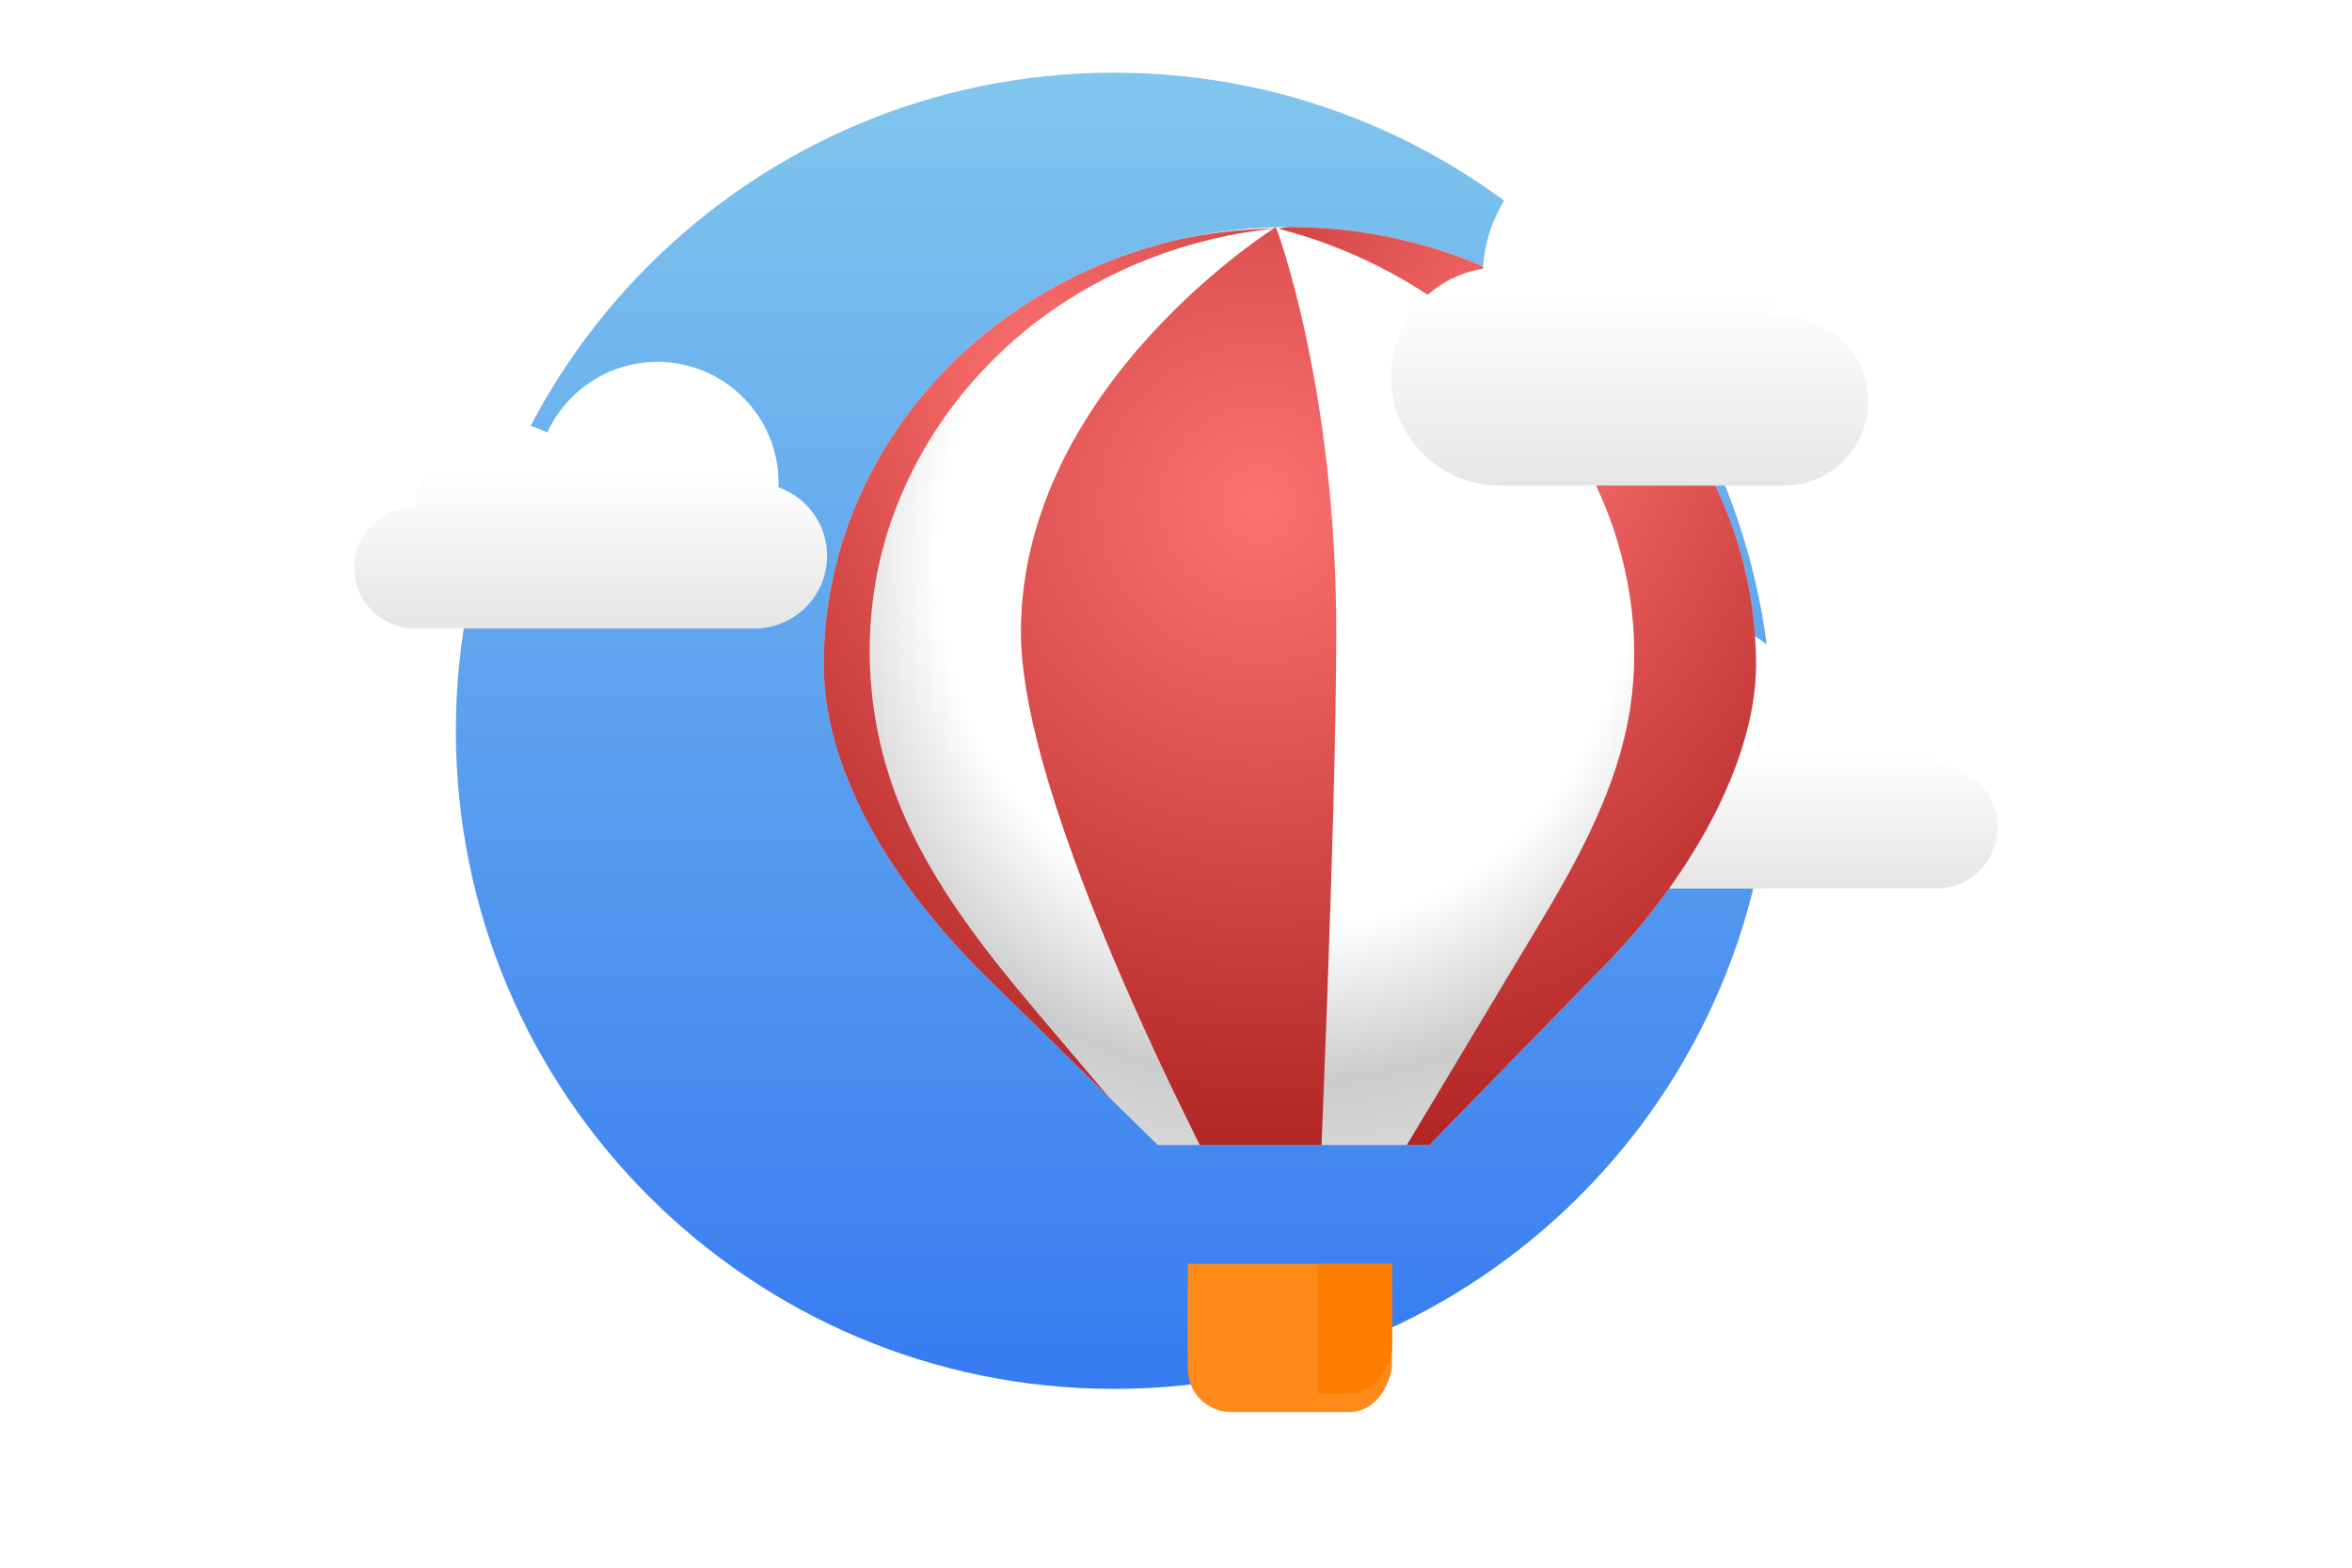
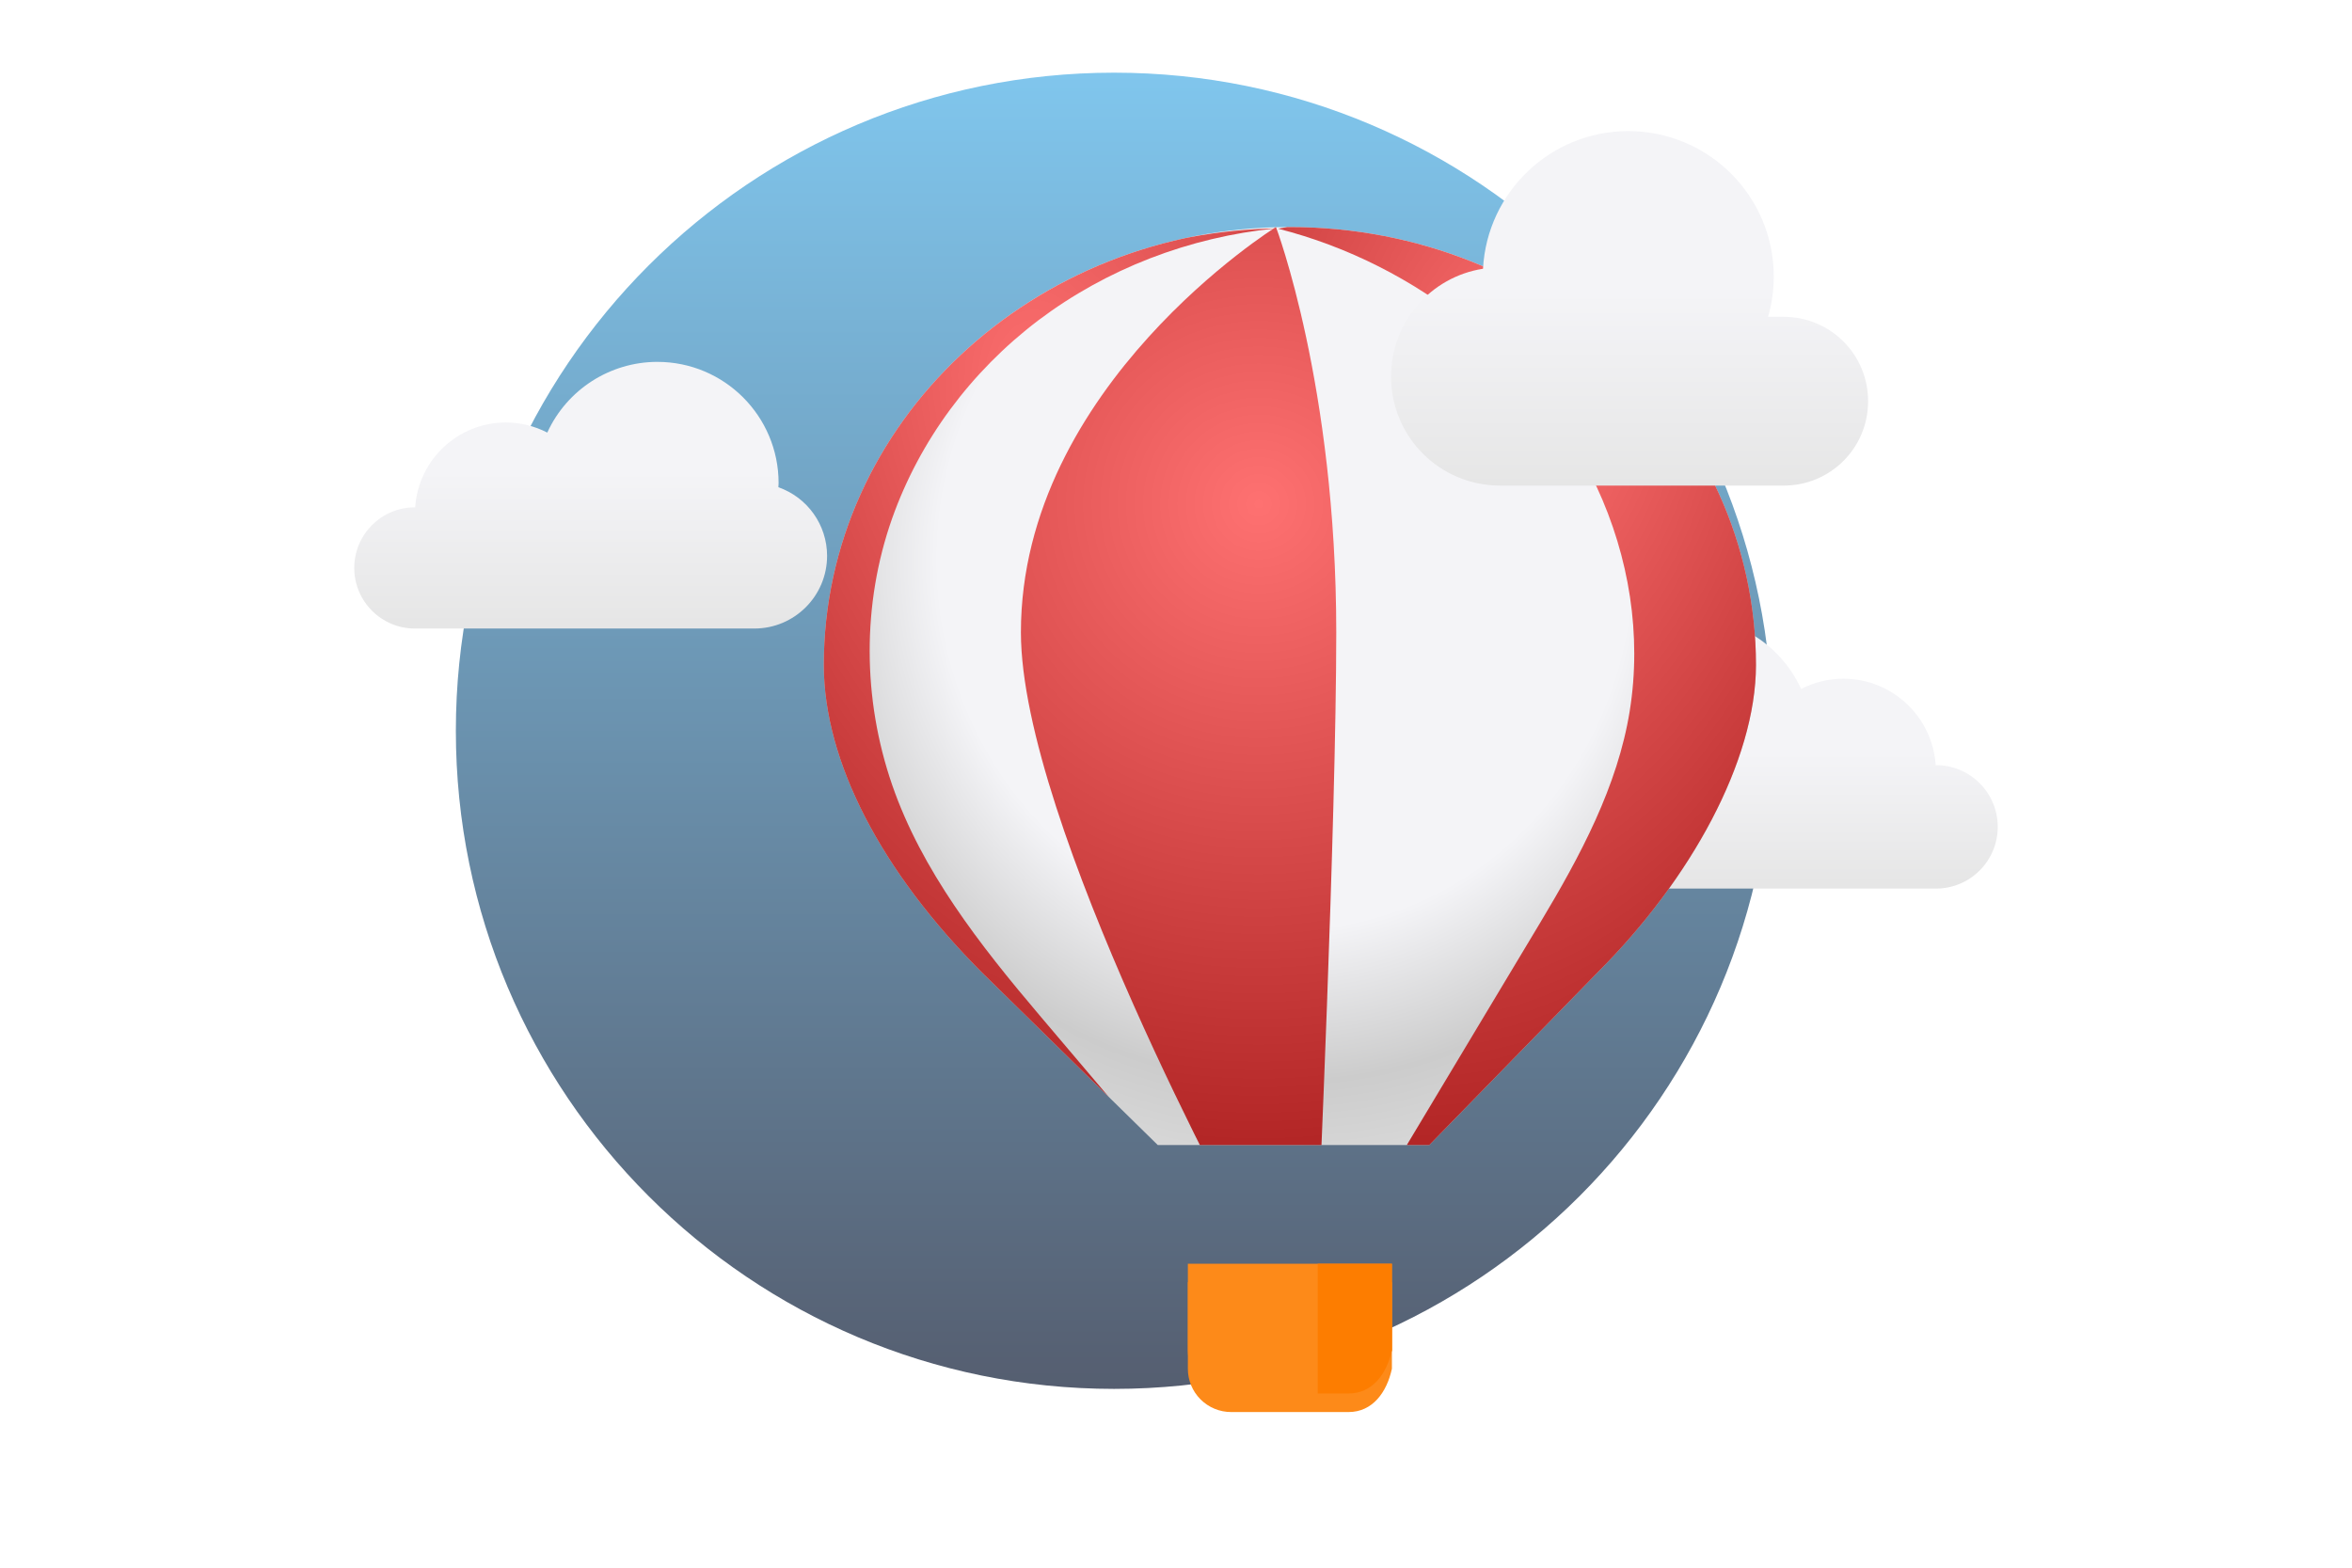
<svg xmlns="http://www.w3.org/2000/svg" xmlns:xlink="http://www.w3.org/1999/xlink" id="svg8" version="1.1" viewBox="0 0 600 400" height="400" width="600">
  <defs id="defs2">
    <linearGradient id="a">
-       <stop offset="0" stop-color="#fffffffff" id="stop3" style="stop-color:#80c6ed;stop-opacity:1" />
-       <stop offset="1" stop-color="#ffffff" id="stop5" />
+       <stop offset="0" stop-color="#f4f4f7fff" id="stop3" style="stop-color:#80c6ed;stop-opacity:1" />
+       <stop offset="1" stop-color="#f4f4f7" id="stop5" />
    </linearGradient>
    <linearGradient xlink:href="#linearGradient10562" id="linearGradient10564" x1="-1180" y1="1314.52" x2="-940" y2="1314.52" gradientUnits="userSpaceOnUse" gradientTransform="matrix(1.399315,0,0,1.399315,1306.25,-919.4274)" />
    <linearGradient id="linearGradient10562">
-       <stop style="stop-color:#367bf0;stop-opacity:1" offset="0" id="stop10558" />
+       <stop style="stop-color:#555e70;stop-opacity:1" offset="0" id="stop10558" />
      <stop style="stop-color:#80c6ed;stop-opacity:1" offset="1" id="stop10560" />
    </linearGradient>
    <clipPath id="e-3" clipPathUnits="userSpaceOnUse">
-       <path d="m 65,177 c -18.502,0 -33.5,14.998 -33.5,33.5 0.008,7.371 4.131,15.807 11.388,23.526 l 12.617,13.171 H 75.02 l 12.137,-13.245 c 6.636,-7.059 11.33,-16.117 11.344,-23.452 0,-18.502 -14.998,-33.5 -33.5,-33.5 z" style="marker:none" fill="#fffffffff" stroke-width="2" id="path34-6" />
+       <path d="m 65,177 c -18.502,0 -33.5,14.998 -33.5,33.5 0.008,7.371 4.131,15.807 11.388,23.526 l 12.617,13.171 H 75.02 l 12.137,-13.245 c 6.636,-7.059 11.33,-16.117 11.344,-23.452 0,-18.502 -14.998,-33.5 -33.5,-33.5 z" style="marker:none" fill="#f4f4f7fff" stroke-width="2" id="path34-6" />
    </clipPath>
    <radialGradient r="33.5" fy="48.406" fx="79.091" cy="48.406" cx="79.091" gradientTransform="matrix(0.00476,1.62228,-1.43419,0.00422,141.702,-82.047)" gradientUnits="userSpaceOnUse" id="f-7" xlink:href="#b" />
    <linearGradient id="b">
-       <stop offset="0" stop-color="#ffffff" id="stop11" />
-       <stop offset=".519" stop-color="#ffffff" id="stop13" />
+       <stop offset="0" stop-color="#f4f4f7" id="stop11" />
+       <stop offset=".519" stop-color="#f4f4f7" id="stop13" />
      <stop offset=".734" stop-color="#cccccc" id="stop15" />
      <stop offset="1" stop-color="#e6e6e6" id="stop17" />
    </linearGradient>
    <radialGradient r="12" fy="54.102" fx="71.474" cy="54.102" cx="71.474" gradientTransform="matrix(4.50607,0,0,4.76661,-259.306,-59.706)" gradientUnits="userSpaceOnUse" id="g-2" xlink:href="#c" />
    <linearGradient id="c">
      <stop offset="0" stop-color="#fe7171" id="stop20" />
      <stop offset=".865" stop-color="#b22525" id="stop22" />
      <stop offset="1" stop-color="#d41919" id="stop24" />
    </linearGradient>
    <radialGradient r="14.583" fy="49.777" fx="40.152" cy="49.777" cx="40.152" gradientTransform="matrix(0.87016,4.27869,-2.56693,0.52204,148.394,-163.306)" gradientUnits="userSpaceOnUse" id="h-7" xlink:href="#d" />
    <linearGradient id="d">
      <stop offset="0" stop-color="#fe7171" id="stop27" />
      <stop offset=".911" stop-color="#b22525" id="stop29" />
      <stop offset="1" stop-color="#d41919" id="stop31" />
    </linearGradient>
    <radialGradient r="14.583" fy="49.777" fx="40.152" cy="49.777" cx="40.152" gradientTransform="matrix(0.87016,4.27869,-2.56693,0.52204,148.394,-163.306)" gradientUnits="userSpaceOnUse" id="i-6" xlink:href="#d" />
    <linearGradient xlink:href="#linearGradient860" id="linearGradient22" gradientUnits="userSpaceOnUse" gradientTransform="matrix(-1.575111,0,0,1.575111,1217.875,47.17367)" x1="85" y1="107.162" x2="85" y2="86" />
    <linearGradient id="linearGradient860">
-       <stop offset="0" stop-color="#fffffffff" id="stop856" style="stop-color:#e6e6e6;stop-opacity:1" />
-       <stop offset="1" stop-color="#ffffff" id="stop858" />
+       <stop offset="0" stop-color="#f4f4f7fff" id="stop856" style="stop-color:#e6e6e6;stop-opacity:1" />
+       <stop offset="1" stop-color="#f4f4f7" id="stop858" />
    </linearGradient>
    <linearGradient xlink:href="#linearGradient860" id="linearGradient24" gradientUnits="userSpaceOnUse" gradientTransform="matrix(-2.115846,0,0,2.115846,1459.499,-118.9228)" x1="85" y1="110.304" x2="85" y2="86.986" />
    <linearGradient xlink:href="#linearGradient860" id="linearGradient23" gradientUnits="userSpaceOnUse" gradientTransform="matrix(1.546377,0,0,1.546377,655.0338,-16.07536)" x1="85" y1="107.162" x2="85" y2="82.135" />
  </defs>
  <g id="layer1" transform="translate(-620,9.437188)">
    <g id="g4043" transform="translate(-15.79317)">
      <circle style="fill:url(#linearGradient10564);fill-opacity:1;stroke:none;stroke-width:3.669;stroke-linecap:round;stroke-linejoin:round" id="path10517" cx="-177.024" cy="920" r="167.918" transform="rotate(-90)" />
      <path d="m 1066.665,147.981 c 12.305,0.017 23.474,7.192 28.601,18.378 a 23.632,23.632 0 0 1 10.776,-2.627 c 12.429,0.018 22.721,9.654 23.547,22.055 h 0.08 c 8.699,0 15.751,7.052 15.751,15.751 0,8.699 -7.052,15.751 -15.751,15.751 h -88.206 a 18.902,18.902 0 0 1 -18.902,-18.901 18.902,18.902 0 0 1 12.657,-17.819 33.124,33.124 0 0 1 -0.056,-1.082 c 0,-17.398 14.104,-31.502 31.503,-31.502 z" id="path10" style="fill:url(#linearGradient22);stroke-width:0.578" />
      <g id="g245" transform="matrix(1.516163,0,0,1.516163,396.4048,-143.4281)">
        <g id="g126" transform="matrix(0.7500016,0,0,0.7500016,154.4595,111.9983)">
          <g id="g265">
            <g transform="matrix(3.12129,0,0,2.9344,91.06369,-499.944)" clip-path="url(#e-3)" id="g47-0">
              <path transform="translate(-8,156)" d="M 73,21 C 54.498,21 39.5,35.998 39.5,54.5 39.508,61.871 43,68.922 46.44,74.879 L 58,98 H 88 L 99.605,74.79 C 103,68.91 106.485,61.835 106.5,54.5 106.5,35.998 91.502,21 73,21 Z" style="fill:url(#f-7);marker:none" fill="url(#f)" id="path39-6" />
              <path d="m 64,177 c 0,0 -18.332,12.132 -18.332,30.989 0,14.571 16.174,46.011 16.174,46.011 H 67 c 0,0 1.333,-31.44 1.333,-46.011 C 68.333,189.132 64,177 64,177 Z" fill="url(#g)" id="path41-2" style="fill:url(#g-2)" />
              <path transform="translate(-8,156)" d="m 71.983,21.106 c -8.207,0.147 -16.328,3.285 -22.5,8.695 -6.174,5.409 -10.35,13.047 -11.574,21.163 -1.24,8.225 0.567,16.874 4.995,23.915 L 61.902,98 h 6.432 L 55.002,81.27 C 50.702,75.875 46.53,70.2 44.406,63.636 42.283,57.072 42.24,49.836 44.409,43.288 A 32.824,32.824 0 0 1 54.925,28.13 32.824,32.824 0 0 1 71.983,21.105 Z" fill="url(#h)" id="path43-6" style="fill:url(#h-7)" />
              <path transform="matrix(-1,0,0,1,137.16,155.823)" d="M 73.003,21.303 C 65.294,19.756 57.033,21.149 50.257,25.138 43.481,29.127 38.255,35.675 35.867,43.167 A 32.484,32.484 0 0 0 35.11,59.972 32.484,32.484 0 0 0 42.904,74.879 L 54.11,98 H 67.493 L 54.16,74.356 C 51.292,69.269 48.603,63.95 47.733,58.175 46.863,52.4 47.769,46.404 50.107,41.052 54.28,31.502 62.943,24.03 73.002,21.304 Z" fill="url(#i)" id="path45-1" style="fill:url(#i-6)" />
            </g>
            <path style="marker:none" d="m 271.061,256.221 v 19.397 a 9.702,9.702 0 0 0 9.724,9.726 h 26.326 c 5.388,0 8.594,-4.457 9.725,-9.726 v -19.397 z" fill="#fd8a19" id="path49-8" />
            <path style="marker:none" d="m 271.061,252.06 v 19.397 a 9.702,9.702 0 0 0 9.724,9.724 h 26.326 c 5.388,0 8.594,-4.455 9.725,-9.724 v -19.397 z" fill="#fd8a19" id="path51-7" />
            <path style="marker:none;fill:#fd7d00" d="m 300.191,252.06 v 29.121 h 6.92 c 5.388,0 8.594,-4.455 9.725,-9.724 v -19.397 z" fill="#fd8a19" id="path53-9" />
          </g>
        </g>
      </g>
      <path style="font-variation-settings:normal;fill:url(#linearGradient24);fill-opacity:1;stroke-width:0.822" d="m 1051.058,24.012 a 37.112,37.112 0 0 0 -36.947,35.121 c -13.325,2.09 -23.457,13.564 -23.457,27.494 0,15.421 12.415,27.837 27.837,27.837 h 72.327 c 11.928,0 21.532,-9.603 21.532,-21.531 0,-11.928 -9.603,-21.532 -21.532,-21.532 h -3.987 a 37.112,37.112 0 0 0 1.451,-10.276 37.112,37.112 0 0 0 -37.112,-37.112 37.112,37.112 0 0 0 -0.112,0 z" id="path12" />
      <path d="m 803.486,82.893 c -12.081,0.017 -23.046,7.06 -28.079,18.043 a 23.201,23.201 0 0 0 -10.58,-2.58 c -12.202,0.018 -22.306,9.478 -23.118,21.653 h -0.079 c -8.54,0 -15.463,6.923 -15.463,15.463 0,8.54 6.923,15.463 15.464,15.463 h 86.597 a 18.557,18.557 0 0 0 18.557,-18.556 18.557,18.557 0 0 0 -12.426,-17.493 32.52,32.52 0 0 0 0.055,-1.063 c 0,-17.081 -13.847,-30.927 -30.928,-30.927 z" id="path21" style="fill:url(#linearGradient23);fill-opacity:1;stroke-width:1" />
    </g>
  </g>
</svg>
